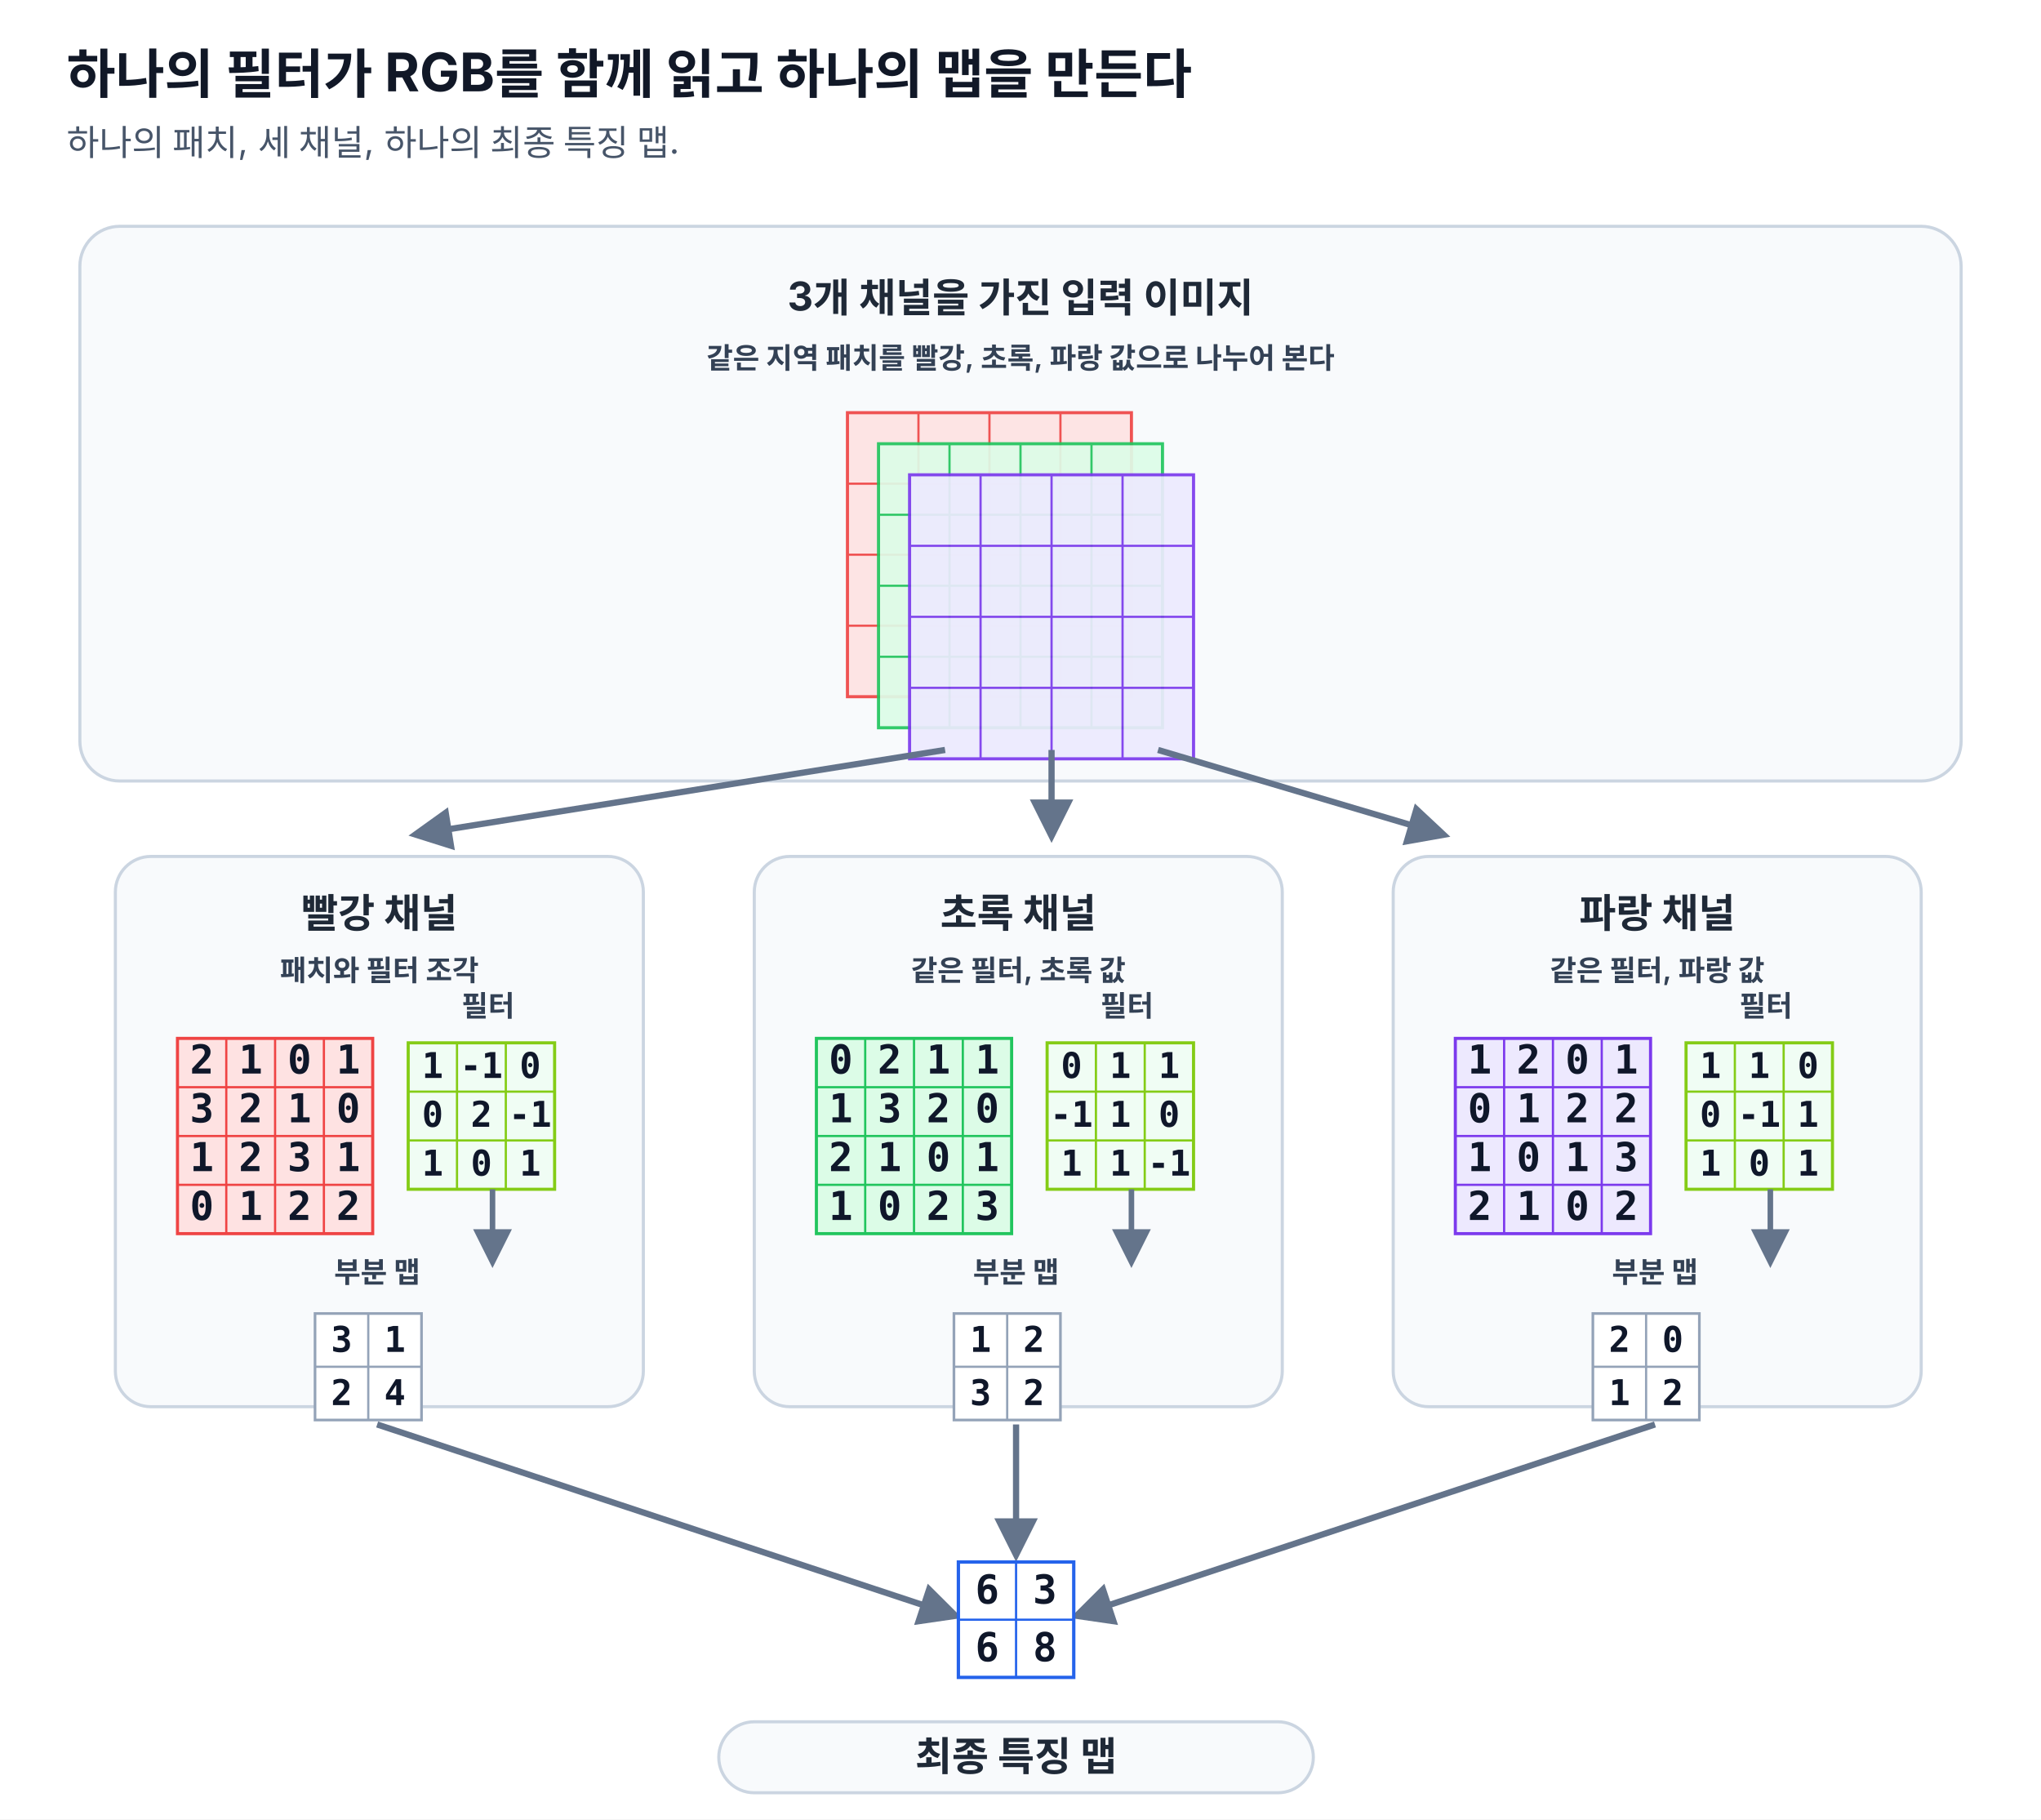
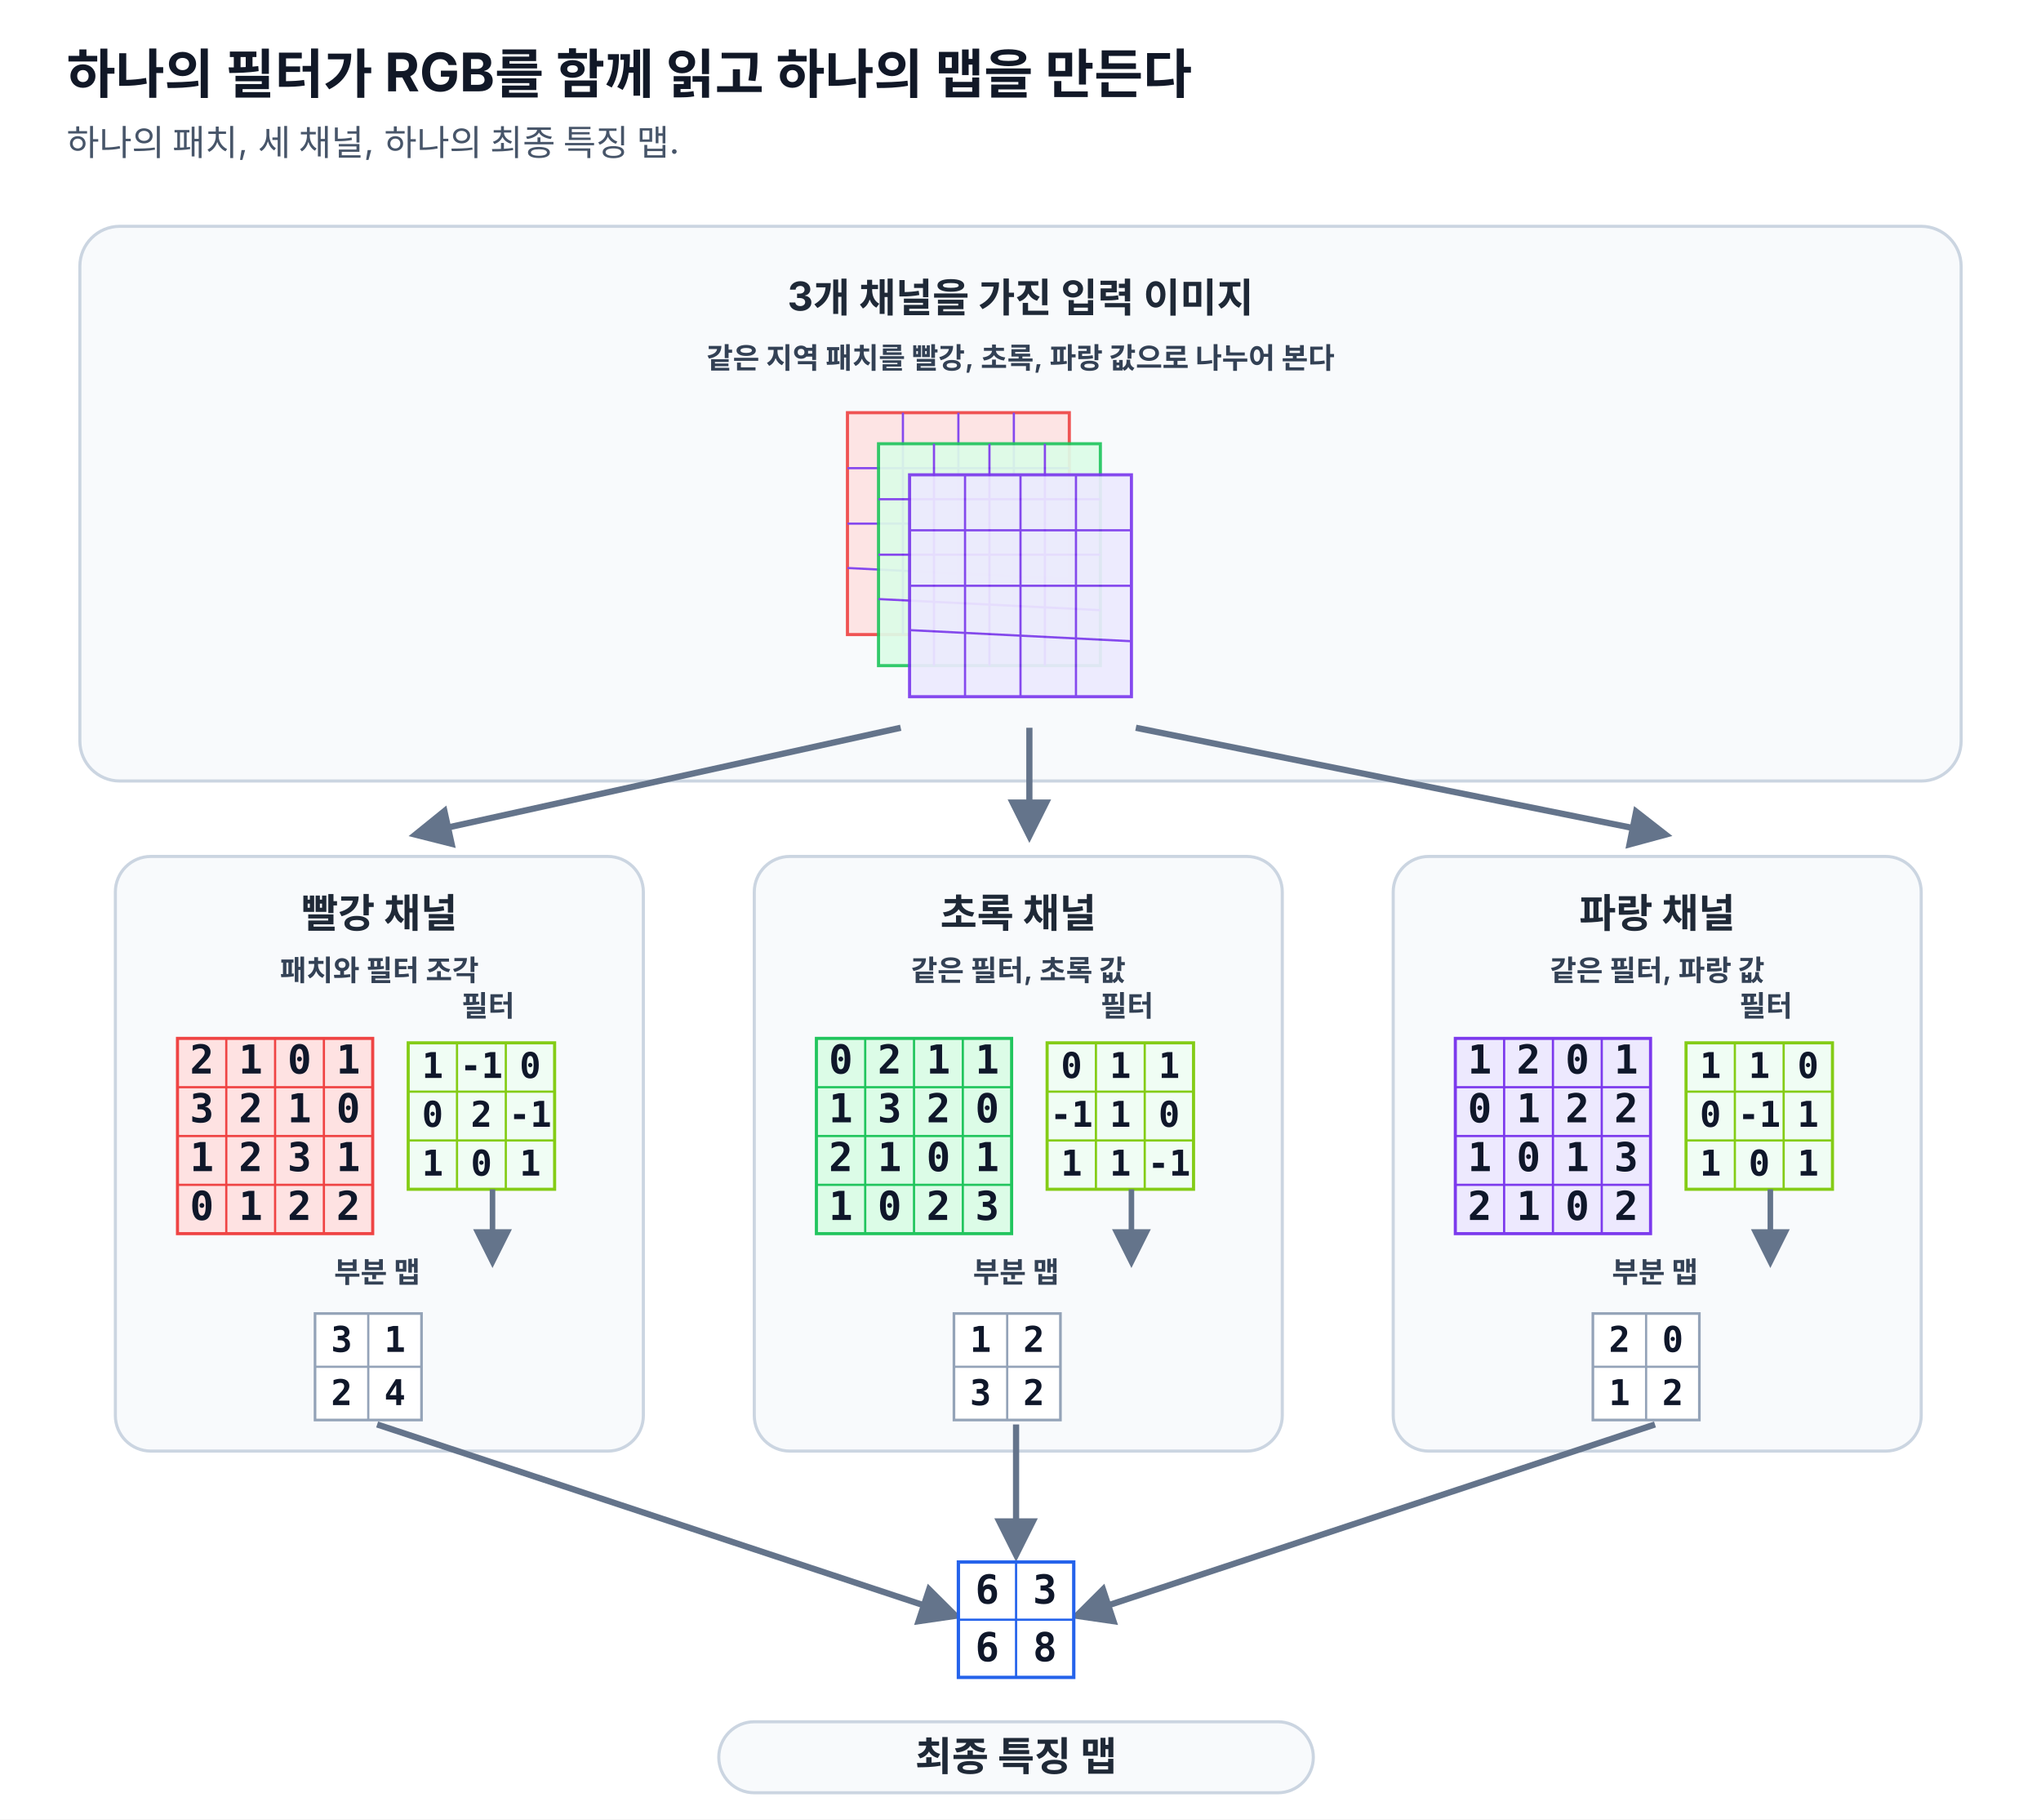
<svg xmlns="http://www.w3.org/2000/svg" viewBox="0 0 920 820" role="img" aria-labelledby="title desc">
  <defs>
    <marker id="arrow" viewBox="0 0 10 10" refX="8" refY="5" markerWidth="7" markerHeight="7" orient="auto-start-reverse">
      <path d="M 0 0 L 10 5 L 0 10 z" fill="#64748b" />
    </marker>
    <style>
      .title { font: 700 24px system-ui, -apple-system, BlinkMacSystemFont, "Segoe UI", sans-serif; fill: #111827; }
      .subtitle { font: 400 16px system-ui, -apple-system, BlinkMacSystemFont, "Segoe UI", sans-serif; fill: #475569; }
      .panel { fill: #f8fafc; stroke: #cbd5e1; stroke-width: 1.4; rx: 16; }
      .panel-title { font: 700 18px system-ui, -apple-system, BlinkMacSystemFont, "Segoe UI", sans-serif; fill: #1f2937; }
      .label { font: 600 13px system-ui, -apple-system, BlinkMacSystemFont, "Segoe UI", sans-serif; fill: #334155; }
      .cell-text { font: 700 18px ui-monospace, SFMono-Regular, Menlo, Consolas, monospace; fill: #0f172a; }
      .small-text { font: 700 16px ui-monospace, SFMono-Regular, Menlo, Consolas, monospace; fill: #0f172a; }
      .plus { font: 700 42px system-ui, -apple-system, BlinkMacSystemFont, "Segoe UI", sans-serif; fill: #475569; }
    </style>
  </defs>
  <rect width="920" height="820" fill="#ffffff" />
  <text class="title" x="30" y="42">하나의 필터가 RGB를 함께 읽고 하나의 맵을 만든다</text>
  <text class="subtitle" x="30" y="70">하나의 패치, 세 채널, 하나의 최종 특징 맵.</text>
  <rect x="36" y="102" width="848" height="250" rx="18" fill="#f8fafc" stroke="#cbd5e1" stroke-width="1.4" />
  <text class="panel-title" x="460" y="140" text-anchor="middle">3개 채널을 가진 입력 이미지</text>
  <text class="label" x="460" y="166" text-anchor="middle">같은 지역 패치를 빨강, 초록, 파랑 값으로 나누어 본다</text>
  <g transform="translate(382 186)">
    <g opacity="0.92">
-       <rect x="0" y="0" width="128" height="128" fill="#fee2e2" stroke="#ef4444" stroke-width="1.4" />
-       <line x1="32" y1="0" x2="32" y2="128" stroke="#ef4444" stroke-width="1" />
-       <line x1="64" y1="0" x2="64" y2="128" stroke="#ef4444" stroke-width="1" />
-       <line x1="96" y1="0" x2="96" y2="128" stroke="#ef4444" stroke-width="1" />
-       <line x1="0" y1="32" x2="128" y2="32" stroke="#ef4444" stroke-width="1" />
-       <line x1="0" y1="64" x2="128" y2="64" stroke="#ef4444" stroke-width="1" />
-       <line x1="0" y1="96" x2="128" y2="96" stroke="#ef4444" stroke-width="1" />
+       <rect x="0" y="0" width="100" height="100" fill="#fee2e2" stroke="#ef4444" stroke-width="1.4" />
+       <line x1="25" y1="0" x2="25" y2="100" stroke="#7c3aed" stroke-width="1" />
+       <line x1="50" y1="0" x2="50" y2="100" stroke="#7c3aed" stroke-width="1" />
+       <line x1="75" y1="0" x2="75" y2="100" stroke="#7c3aed" stroke-width="1" />
+       <line x1="0" y1="25" x2="100" y2="25" stroke="#7c3aed" stroke-width="1" />
+       <line x1="0" y1="50" x2="100" y2="50" stroke="#7c3aed" stroke-width="1" />
+       <line x1="0" y1="70" x2="100" y2="75" stroke="#7c3aed" stroke-width="1" />
    </g>
    <g transform="translate(14 14)" opacity="0.92">
-       <rect x="0" y="0" width="128" height="128" fill="#dcfce7" stroke="#22c55e" stroke-width="1.4" />
-       <line x1="32" y1="0" x2="32" y2="128" stroke="#22c55e" stroke-width="1" />
-       <line x1="64" y1="0" x2="64" y2="128" stroke="#22c55e" stroke-width="1" />
-       <line x1="96" y1="0" x2="96" y2="128" stroke="#22c55e" stroke-width="1" />
-       <line x1="0" y1="32" x2="128" y2="32" stroke="#22c55e" stroke-width="1" />
-       <line x1="0" y1="64" x2="128" y2="64" stroke="#22c55e" stroke-width="1" />
-       <line x1="0" y1="96" x2="128" y2="96" stroke="#22c55e" stroke-width="1" />
+       <rect x="0" y="0" width="100" height="100" fill="#dcfce7" stroke="#22c55e" stroke-width="1.4" />
+       <line x1="25" y1="0" x2="25" y2="100" stroke="#7c3aed" stroke-width="1" />
+       <line x1="50" y1="0" x2="50" y2="100" stroke="#7c3aed" stroke-width="1" />
+       <line x1="75" y1="0" x2="75" y2="100" stroke="#7c3aed" stroke-width="1" />
+       <line x1="0" y1="25" x2="100" y2="25" stroke="#7c3aed" stroke-width="1" />
+       <line x1="0" y1="50" x2="100" y2="50" stroke="#7c3aed" stroke-width="1" />
+       <line x1="0" y1="70" x2="100" y2="75" stroke="#7c3aed" stroke-width="1" />
    </g>
    <g transform="translate(28 28)" opacity="0.92">
-       <rect x="0" y="0" width="128" height="128" fill="#ede9fe" stroke="#7c3aed" stroke-width="1.4" />
-       <line x1="32" y1="0" x2="32" y2="128" stroke="#7c3aed" stroke-width="1" />
-       <line x1="64" y1="0" x2="64" y2="128" stroke="#7c3aed" stroke-width="1" />
-       <line x1="96" y1="0" x2="96" y2="128" stroke="#7c3aed" stroke-width="1" />
-       <line x1="0" y1="32" x2="128" y2="32" stroke="#7c3aed" stroke-width="1" />
-       <line x1="0" y1="64" x2="128" y2="64" stroke="#7c3aed" stroke-width="1" />
-       <line x1="0" y1="96" x2="128" y2="96" stroke="#7c3aed" stroke-width="1" />
-     </g>
-   </g>
-   <line x1="426" y1="338" x2="188" y2="376" stroke="#64748b" stroke-width="2.8" marker-end="url(#arrow)" />
-   <line x1="474" y1="338" x2="474" y2="376" stroke="#64748b" stroke-width="2.8" marker-end="url(#arrow)" />
-   <line x1="522" y1="338" x2="650" y2="376" stroke="#64748b" stroke-width="2.8" marker-end="url(#arrow)" />
+       <rect x="0" y="0" width="100" height="100" fill="#ede9fe" stroke="#7c3aed" stroke-width="1.4" />
+       <line x1="25" y1="0" x2="25" y2="100" stroke="#7c3aed" stroke-width="1" />
+       <line x1="50" y1="0" x2="50" y2="100" stroke="#7c3aed" stroke-width="1" />
+       <line x1="75" y1="0" x2="75" y2="100" stroke="#7c3aed" stroke-width="1" />
+       <line x1="0" y1="25" x2="100" y2="25" stroke="#7c3aed" stroke-width="1" />
+       <line x1="0" y1="50" x2="100" y2="50" stroke="#7c3aed" stroke-width="1" />
+       <line x1="0" y1="70" x2="100" y2="75" stroke="#7c3aed" stroke-width="1" />
+     </g>
+   </g>
+   <line x1="406" y1="328" x2="188" y2="376" stroke="#64748b" stroke-width="2.8" marker-end="url(#arrow)" />
+   <line x1="464" y1="328" x2="464" y2="376" stroke="#64748b" stroke-width="2.8" marker-end="url(#arrow)" />
+   <line x1="512" y1="328" x2="750" y2="376" stroke="#64748b" stroke-width="2.8" marker-end="url(#arrow)" />
  <g transform="translate(52 386)">
-     <rect class="panel" x="0" y="0" width="238" height="248" />
+     <rect class="panel" x="0" y="0" width="238" height="268" />
    <text class="panel-title" x="119" y="32" text-anchor="middle">빨강 채널</text>
    <text class="label" x="119" y="56" text-anchor="middle">패치와 필터 조각</text>
    <g transform="translate(28 82)">
      <rect x="0" y="0" width="88" height="88" fill="#fee2e2" stroke="#ef4444" stroke-width="1.4" />
      <line x1="22" y1="0" x2="22" y2="88" stroke="#ef4444" stroke-width="1" />
      <line x1="44" y1="0" x2="44" y2="88" stroke="#ef4444" stroke-width="1" />
      <line x1="66" y1="0" x2="66" y2="88" stroke="#ef4444" stroke-width="1" />
      <line x1="0" y1="22" x2="88" y2="22" stroke="#ef4444" stroke-width="1" />
      <line x1="0" y1="44" x2="88" y2="44" stroke="#ef4444" stroke-width="1" />
      <line x1="0" y1="66" x2="88" y2="66" stroke="#ef4444" stroke-width="1" />
      <text class="cell-text" x="11.0" y="15.84" text-anchor="middle">2</text>
      <text class="cell-text" x="33.0" y="15.84" text-anchor="middle">1</text>
      <text class="cell-text" x="55.0" y="15.84" text-anchor="middle">0</text>
      <text class="cell-text" x="77.0" y="15.84" text-anchor="middle">1</text>
      <text class="cell-text" x="11.0" y="37.84" text-anchor="middle">3</text>
      <text class="cell-text" x="33.0" y="37.84" text-anchor="middle">2</text>
      <text class="cell-text" x="55.0" y="37.84" text-anchor="middle">1</text>
      <text class="cell-text" x="77.0" y="37.84" text-anchor="middle">0</text>
      <text class="cell-text" x="11.0" y="59.84" text-anchor="middle">1</text>
      <text class="cell-text" x="33.0" y="59.84" text-anchor="middle">2</text>
      <text class="cell-text" x="55.0" y="59.84" text-anchor="middle">3</text>
      <text class="cell-text" x="77.0" y="59.84" text-anchor="middle">1</text>
      <text class="cell-text" x="11.0" y="81.84" text-anchor="middle">0</text>
      <text class="cell-text" x="33.0" y="81.84" text-anchor="middle">1</text>
      <text class="cell-text" x="55.0" y="81.84" text-anchor="middle">2</text>
      <text class="cell-text" x="77.0" y="81.84" text-anchor="middle">2</text>
    </g>
    <g transform="translate(132 84)">
      <text class="label" x="36" y="-12" text-anchor="middle">필터</text>
      <g transform="translate(0 0)">
        <rect x="0" y="0" width="66" height="66" fill="#f0fdf4" stroke="#84cc16" stroke-width="1.4" />
        <line x1="22" y1="0" x2="22" y2="66" stroke="#84cc16" stroke-width="1" />
        <line x1="44" y1="0" x2="44" y2="66" stroke="#84cc16" stroke-width="1" />
        <line x1="0" y1="22" x2="66" y2="22" stroke="#84cc16" stroke-width="1" />
        <line x1="0" y1="44" x2="66" y2="44" stroke="#84cc16" stroke-width="1" />
        <text class="small-text" x="11.0" y="15.84" text-anchor="middle">1</text>
        <text class="small-text" x="33.0" y="15.84" text-anchor="middle">-1</text>
        <text class="small-text" x="55.0" y="15.84" text-anchor="middle">0</text>
        <text class="small-text" x="11.0" y="37.84" text-anchor="middle">0</text>
        <text class="small-text" x="33.0" y="37.84" text-anchor="middle">2</text>
        <text class="small-text" x="55.0" y="37.84" text-anchor="middle">-1</text>
        <text class="small-text" x="11.0" y="59.84" text-anchor="middle">1</text>
        <text class="small-text" x="33.0" y="59.84" text-anchor="middle">0</text>
        <text class="small-text" x="55.0" y="59.84" text-anchor="middle">1</text>
      </g>
    </g>
    <line x1="170" y1="150" x2="170" y2="182" stroke="#64748b" stroke-width="2.5" marker-end="url(#arrow)" />
    <g transform="translate(90 206)">
      <text class="label" x="28" y="-14" text-anchor="middle">부분 맵</text>
      <g transform="translate(0 0)">
        <rect x="0" y="0" width="48" height="48" fill="#ffffff" stroke="#94a3b8" stroke-width="1.2" />
        <line x1="24" y1="0" x2="24" y2="48" stroke="#94a3b8" stroke-width="1" />
        <line x1="0" y1="24" x2="48" y2="24" stroke="#94a3b8" stroke-width="1" />
        <text class="small-text" x="12.0" y="17.28" text-anchor="middle">3</text>
        <text class="small-text" x="36.0" y="17.28" text-anchor="middle">1</text>
        <text class="small-text" x="12.0" y="41.28" text-anchor="middle">2</text>
        <text class="small-text" x="36.0" y="41.28" text-anchor="middle">4</text>
      </g>
    </g>
  </g>
  <g transform="translate(340 386)">
-     <rect class="panel" x="0" y="0" width="238" height="248" />
+     <rect class="panel" x="0" y="0" width="238" height="268" />
    <text class="panel-title" x="119" y="32" text-anchor="middle">초록 채널</text>
    <text class="label" x="119" y="56" text-anchor="middle">같은 필터, 초록 값</text>
    <g transform="translate(28 82)">
      <rect x="0" y="0" width="88" height="88" fill="#dcfce7" stroke="#22c55e" stroke-width="1.4" />
      <line x1="22" y1="0" x2="22" y2="88" stroke="#22c55e" stroke-width="1" />
      <line x1="44" y1="0" x2="44" y2="88" stroke="#22c55e" stroke-width="1" />
      <line x1="66" y1="0" x2="66" y2="88" stroke="#22c55e" stroke-width="1" />
      <line x1="0" y1="22" x2="88" y2="22" stroke="#22c55e" stroke-width="1" />
      <line x1="0" y1="44" x2="88" y2="44" stroke="#22c55e" stroke-width="1" />
      <line x1="0" y1="66" x2="88" y2="66" stroke="#22c55e" stroke-width="1" />
      <text class="cell-text" x="11.0" y="15.84" text-anchor="middle">0</text>
      <text class="cell-text" x="33.0" y="15.84" text-anchor="middle">2</text>
      <text class="cell-text" x="55.0" y="15.84" text-anchor="middle">1</text>
      <text class="cell-text" x="77.0" y="15.84" text-anchor="middle">1</text>
      <text class="cell-text" x="11.0" y="37.84" text-anchor="middle">1</text>
      <text class="cell-text" x="33.0" y="37.84" text-anchor="middle">3</text>
      <text class="cell-text" x="55.0" y="37.84" text-anchor="middle">2</text>
      <text class="cell-text" x="77.0" y="37.84" text-anchor="middle">0</text>
      <text class="cell-text" x="11.0" y="59.84" text-anchor="middle">2</text>
      <text class="cell-text" x="33.0" y="59.84" text-anchor="middle">1</text>
      <text class="cell-text" x="55.0" y="59.84" text-anchor="middle">0</text>
      <text class="cell-text" x="77.0" y="59.84" text-anchor="middle">1</text>
      <text class="cell-text" x="11.0" y="81.84" text-anchor="middle">1</text>
      <text class="cell-text" x="33.0" y="81.84" text-anchor="middle">0</text>
      <text class="cell-text" x="55.0" y="81.84" text-anchor="middle">2</text>
      <text class="cell-text" x="77.0" y="81.84" text-anchor="middle">3</text>
    </g>
    <g transform="translate(132 84)">
      <text class="label" x="36" y="-12" text-anchor="middle">필터</text>
      <g transform="translate(0 0)">
        <rect x="0" y="0" width="66" height="66" fill="#f0fdf4" stroke="#84cc16" stroke-width="1.4" />
        <line x1="22" y1="0" x2="22" y2="66" stroke="#84cc16" stroke-width="1" />
        <line x1="44" y1="0" x2="44" y2="66" stroke="#84cc16" stroke-width="1" />
        <line x1="0" y1="22" x2="66" y2="22" stroke="#84cc16" stroke-width="1" />
        <line x1="0" y1="44" x2="66" y2="44" stroke="#84cc16" stroke-width="1" />
        <text class="small-text" x="11.0" y="15.84" text-anchor="middle">0</text>
        <text class="small-text" x="33.0" y="15.84" text-anchor="middle">1</text>
        <text class="small-text" x="55.0" y="15.84" text-anchor="middle">1</text>
        <text class="small-text" x="11.0" y="37.84" text-anchor="middle">-1</text>
        <text class="small-text" x="33.0" y="37.84" text-anchor="middle">1</text>
        <text class="small-text" x="55.0" y="37.84" text-anchor="middle">0</text>
        <text class="small-text" x="11.0" y="59.84" text-anchor="middle">1</text>
        <text class="small-text" x="33.0" y="59.84" text-anchor="middle">1</text>
        <text class="small-text" x="55.0" y="59.84" text-anchor="middle">-1</text>
      </g>
    </g>
    <line x1="170" y1="150" x2="170" y2="182" stroke="#64748b" stroke-width="2.5" marker-end="url(#arrow)" />
    <g transform="translate(90 206)">
      <text class="label" x="28" y="-14" text-anchor="middle">부분 맵</text>
      <g transform="translate(0 0)">
        <rect x="0" y="0" width="48" height="48" fill="#ffffff" stroke="#94a3b8" stroke-width="1.2" />
        <line x1="24" y1="0" x2="24" y2="48" stroke="#94a3b8" stroke-width="1" />
        <line x1="0" y1="24" x2="48" y2="24" stroke="#94a3b8" stroke-width="1" />
        <text class="small-text" x="12.0" y="17.28" text-anchor="middle">1</text>
        <text class="small-text" x="36.0" y="17.28" text-anchor="middle">2</text>
        <text class="small-text" x="12.0" y="41.28" text-anchor="middle">3</text>
        <text class="small-text" x="36.0" y="41.28" text-anchor="middle">2</text>
      </g>
    </g>
  </g>
  <g transform="translate(628 386)">
-     <rect class="panel" x="0" y="0" width="238" height="248" />
+     <rect class="panel" x="0" y="0" width="238" height="268" />
    <text class="panel-title" x="119" y="32" text-anchor="middle">파랑 채널</text>
    <text class="label" x="119" y="56" text-anchor="middle">같은 필터, 파랑 값</text>
    <g transform="translate(28 82)">
      <rect x="0" y="0" width="88" height="88" fill="#ede9fe" stroke="#7c3aed" stroke-width="1.4" />
      <line x1="22" y1="0" x2="22" y2="88" stroke="#7c3aed" stroke-width="1" />
      <line x1="44" y1="0" x2="44" y2="88" stroke="#7c3aed" stroke-width="1" />
      <line x1="66" y1="0" x2="66" y2="88" stroke="#7c3aed" stroke-width="1" />
      <line x1="0" y1="22" x2="88" y2="22" stroke="#7c3aed" stroke-width="1" />
      <line x1="0" y1="44" x2="88" y2="44" stroke="#7c3aed" stroke-width="1" />
      <line x1="0" y1="66" x2="88" y2="66" stroke="#7c3aed" stroke-width="1" />
      <text class="cell-text" x="11.0" y="15.84" text-anchor="middle">1</text>
      <text class="cell-text" x="33.0" y="15.84" text-anchor="middle">2</text>
      <text class="cell-text" x="55.0" y="15.84" text-anchor="middle">0</text>
      <text class="cell-text" x="77.0" y="15.84" text-anchor="middle">1</text>
      <text class="cell-text" x="11.0" y="37.84" text-anchor="middle">0</text>
      <text class="cell-text" x="33.0" y="37.84" text-anchor="middle">1</text>
      <text class="cell-text" x="55.0" y="37.84" text-anchor="middle">2</text>
      <text class="cell-text" x="77.0" y="37.84" text-anchor="middle">2</text>
      <text class="cell-text" x="11.0" y="59.84" text-anchor="middle">1</text>
      <text class="cell-text" x="33.0" y="59.84" text-anchor="middle">0</text>
      <text class="cell-text" x="55.0" y="59.84" text-anchor="middle">1</text>
      <text class="cell-text" x="77.0" y="59.84" text-anchor="middle">3</text>
      <text class="cell-text" x="11.0" y="81.84" text-anchor="middle">2</text>
      <text class="cell-text" x="33.0" y="81.84" text-anchor="middle">1</text>
      <text class="cell-text" x="55.0" y="81.84" text-anchor="middle">0</text>
      <text class="cell-text" x="77.0" y="81.84" text-anchor="middle">2</text>
    </g>
    <g transform="translate(132 84)">
      <text class="label" x="36" y="-12" text-anchor="middle">필터</text>
      <g transform="translate(0 0)">
        <rect x="0" y="0" width="66" height="66" fill="#f0fdf4" stroke="#84cc16" stroke-width="1.4" />
        <line x1="22" y1="0" x2="22" y2="66" stroke="#84cc16" stroke-width="1" />
        <line x1="44" y1="0" x2="44" y2="66" stroke="#84cc16" stroke-width="1" />
        <line x1="0" y1="22" x2="66" y2="22" stroke="#84cc16" stroke-width="1" />
        <line x1="0" y1="44" x2="66" y2="44" stroke="#84cc16" stroke-width="1" />
        <text class="small-text" x="11.0" y="15.84" text-anchor="middle">1</text>
        <text class="small-text" x="33.0" y="15.84" text-anchor="middle">1</text>
        <text class="small-text" x="55.0" y="15.84" text-anchor="middle">0</text>
        <text class="small-text" x="11.0" y="37.84" text-anchor="middle">0</text>
        <text class="small-text" x="33.0" y="37.84" text-anchor="middle">-1</text>
        <text class="small-text" x="55.0" y="37.84" text-anchor="middle">1</text>
        <text class="small-text" x="11.0" y="59.84" text-anchor="middle">1</text>
        <text class="small-text" x="33.0" y="59.84" text-anchor="middle">0</text>
        <text class="small-text" x="55.0" y="59.84" text-anchor="middle">1</text>
      </g>
    </g>
    <line x1="170" y1="150" x2="170" y2="182" stroke="#64748b" stroke-width="2.5" marker-end="url(#arrow)" />
    <g transform="translate(90 206)">
      <text class="label" x="28" y="-14" text-anchor="middle">부분 맵</text>
      <g transform="translate(0 0)">
        <rect x="0" y="0" width="48" height="48" fill="#ffffff" stroke="#94a3b8" stroke-width="1.2" />
        <line x1="24" y1="0" x2="24" y2="48" stroke="#94a3b8" stroke-width="1" />
        <line x1="0" y1="24" x2="48" y2="24" stroke="#94a3b8" stroke-width="1" />
        <text class="small-text" x="12.0" y="17.28" text-anchor="middle">2</text>
        <text class="small-text" x="36.0" y="17.28" text-anchor="middle">0</text>
        <text class="small-text" x="12.0" y="41.28" text-anchor="middle">1</text>
        <text class="small-text" x="36.0" y="41.28" text-anchor="middle">2</text>
      </g>
    </g>
  </g>
  <line x1="170" y1="642" x2="430" y2="728" stroke="#64748b" stroke-width="2.8" marker-end="url(#arrow)" />
  <line x1="458" y1="642" x2="458" y2="700" stroke="#64748b" stroke-width="2.8" marker-end="url(#arrow)" />
  <line x1="746" y1="642" x2="486" y2="728" stroke="#64748b" stroke-width="2.8" marker-end="url(#arrow)" />
  <rect x="324" y="776" width="268" height="32" rx="16" fill="#f8fafc" stroke="#cbd5e1" stroke-width="1.4" />
  <text class="panel-title" x="458" y="798" text-anchor="middle">최종 특징 맵</text>
  <g transform="translate(432 704)">
    <rect x="0" y="0" width="52" height="52" fill="#ffffff" stroke="#2563eb" stroke-width="1.5" />
    <line x1="26" y1="0" x2="26" y2="52" stroke="#2563eb" stroke-width="1" />
    <line x1="0" y1="26" x2="52" y2="26" stroke="#2563eb" stroke-width="1" />
    <text class="cell-text" x="13.0" y="18.72" text-anchor="middle">6</text>
    <text class="cell-text" x="39.0" y="18.72" text-anchor="middle">3</text>
    <text class="cell-text" x="13.0" y="44.72" text-anchor="middle">6</text>
    <text class="cell-text" x="39.0" y="44.72" text-anchor="middle">8</text>
  </g>
</svg>
